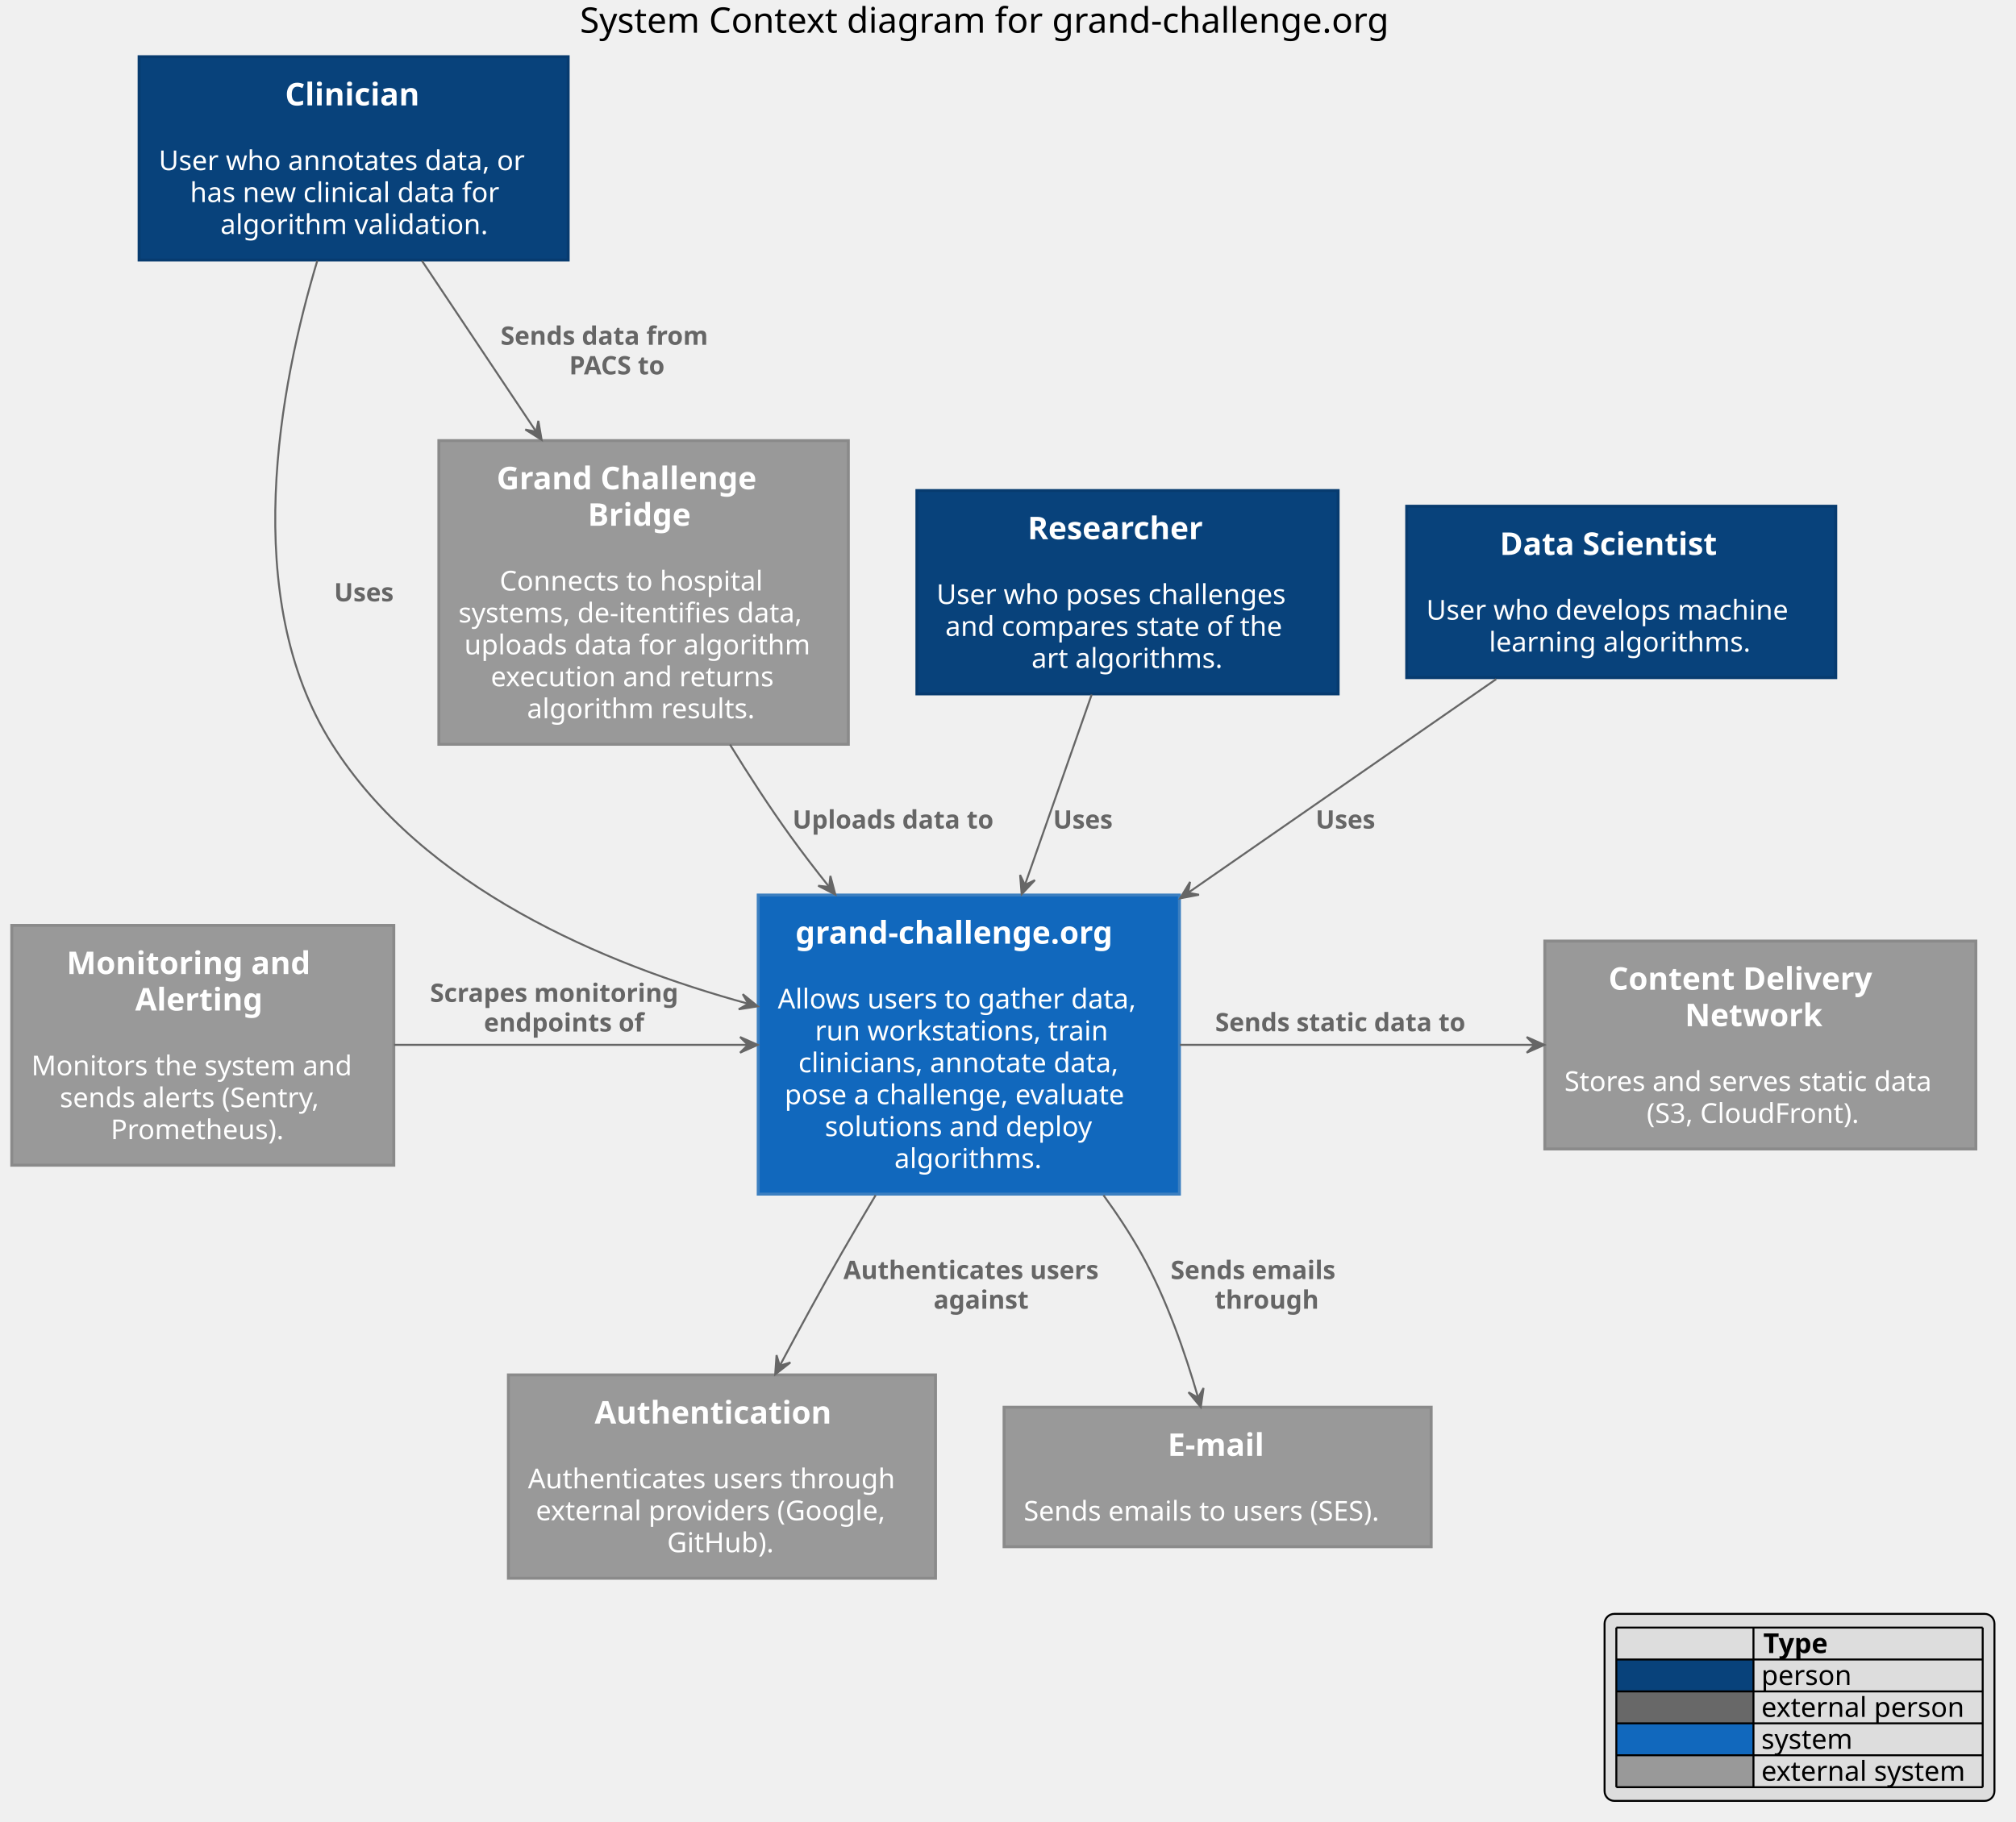
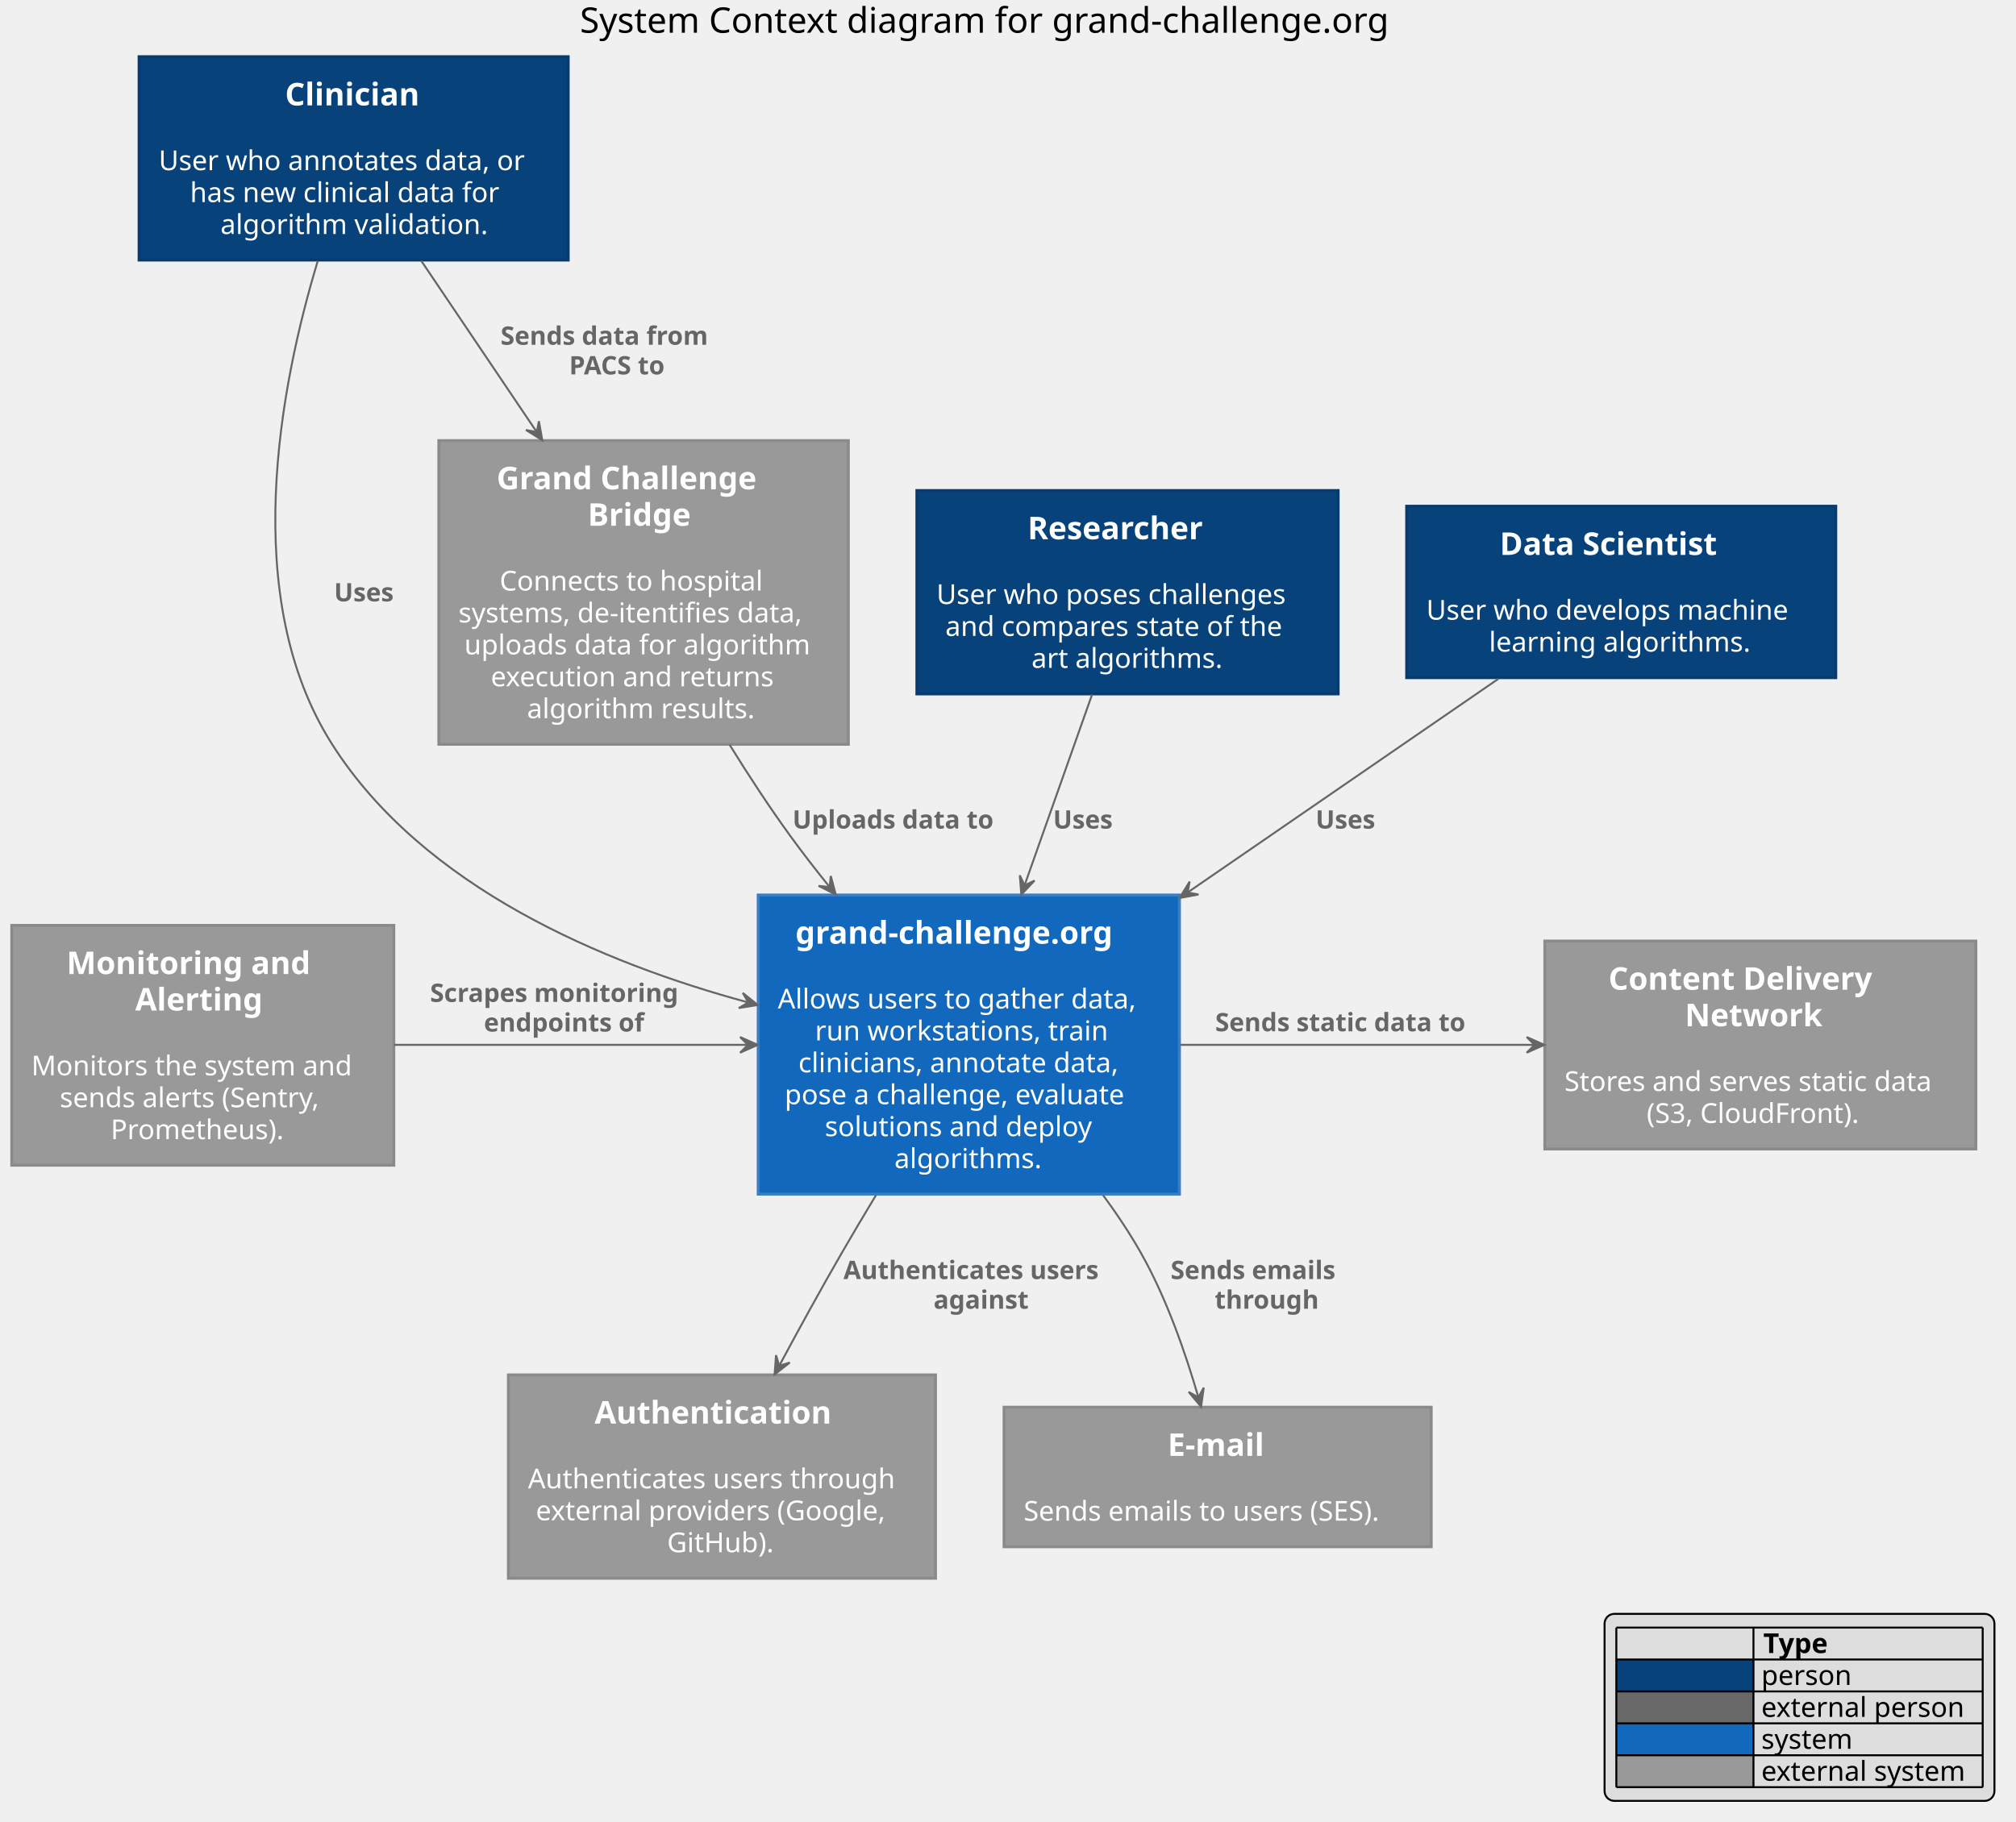
<svg xmlns="http://www.w3.org/2000/svg" contentScriptType="application/ecmascript" contentStyleType="text/css" height="930px" preserveAspectRatio="none" style="width:1029px;height:930px;" version="1.1" viewBox="0 0 1029 930" width="1029px" zoomAndPan="magnify">
  <defs />
  <g>
    <text fill="#000000" font-family="sans-serif" font-size="18" lengthAdjust="spacingAndGlyphs" textLength="435" x="296" y="16.708">System Context diagram for grand-challenge.org</text>
    <rect fill="#08427B" height="103.812" style="stroke: #073B6F; stroke-width: 1.5;" width="219" x="71" y="28.953" />
    <text fill="#FFFFFF" font-family="sans-serif" font-size="16" font-weight="bold" lengthAdjust="spacingAndGlyphs" textLength="70" x="145.5" y="53.805">Clinician</text>
    <text fill="#FFFFFF" font-family="sans-serif" font-size="14" lengthAdjust="spacingAndGlyphs" textLength="0" x="182.5" y="70.573" />
    <text fill="#FFFFFF" font-family="sans-serif" font-size="14" lengthAdjust="spacingAndGlyphs" textLength="195" x="81" y="86.87">User who annotates data, or</text>
    <text fill="#FFFFFF" font-family="sans-serif" font-size="14" lengthAdjust="spacingAndGlyphs" textLength="163" x="97" y="103.167">has new clinical data for</text>
    <text fill="#FFFFFF" font-family="sans-serif" font-size="14" lengthAdjust="spacingAndGlyphs" textLength="136" x="112.5" y="119.464">algorithm validation.</text>
    <rect fill="#08427B" height="103.812" style="stroke: #073B6F; stroke-width: 1.5;" width="215" x="468" y="250.453" />
    <text fill="#FFFFFF" font-family="sans-serif" font-size="16" font-weight="bold" lengthAdjust="spacingAndGlyphs" textLength="102" x="524.5" y="275.305">Researcher</text>
    <text fill="#FFFFFF" font-family="sans-serif" font-size="14" lengthAdjust="spacingAndGlyphs" textLength="0" x="577.5" y="292.073" />
    <text fill="#FFFFFF" font-family="sans-serif" font-size="14" lengthAdjust="spacingAndGlyphs" textLength="191" x="478" y="308.37">User who poses challenges</text>
    <text fill="#FFFFFF" font-family="sans-serif" font-size="14" lengthAdjust="spacingAndGlyphs" textLength="182" x="482.5" y="324.667">and compares state of the</text>
    <text fill="#FFFFFF" font-family="sans-serif" font-size="14" lengthAdjust="spacingAndGlyphs" textLength="98" x="526.5" y="340.964">art algorithms.</text>
    <rect fill="#08427B" height="87.516" style="stroke: #073B6F; stroke-width: 1.5;" width="219" x="718" y="258.453" />
    <text fill="#FFFFFF" font-family="sans-serif" font-size="16" font-weight="bold" lengthAdjust="spacingAndGlyphs" textLength="124" x="765.5" y="283.305">Data Scientist</text>
    <text fill="#FFFFFF" font-family="sans-serif" font-size="14" lengthAdjust="spacingAndGlyphs" textLength="0" x="829.5" y="300.073" />
    <text fill="#FFFFFF" font-family="sans-serif" font-size="14" lengthAdjust="spacingAndGlyphs" textLength="195" x="728" y="316.37">User who develops machine</text>
    <text fill="#FFFFFF" font-family="sans-serif" font-size="14" lengthAdjust="spacingAndGlyphs" textLength="135" x="760" y="332.667">learning algorithms.</text>
    <rect fill="#1168BD" height="152.703" style="stroke: #3C7FC0; stroke-width: 1.5;" width="215" x="387" y="456.953" />
    <text fill="#FFFFFF" font-family="sans-serif" font-size="16" font-weight="bold" lengthAdjust="spacingAndGlyphs" textLength="177" x="406" y="481.805">grand-challenge.org</text>
    <text fill="#FFFFFF" font-family="sans-serif" font-size="14" lengthAdjust="spacingAndGlyphs" textLength="0" x="496.5" y="498.573" />
    <text fill="#FFFFFF" font-family="sans-serif" font-size="14" lengthAdjust="spacingAndGlyphs" textLength="191" x="397" y="514.87">Allows users to gather data,</text>
    <text fill="#FFFFFF" font-family="sans-serif" font-size="14" lengthAdjust="spacingAndGlyphs" textLength="153" x="416" y="531.167">run workstations, train</text>
    <text fill="#FFFFFF" font-family="sans-serif" font-size="14" lengthAdjust="spacingAndGlyphs" textLength="170" x="407.5" y="547.464">clinicians, annotate data,</text>
    <text fill="#FFFFFF" font-family="sans-serif" font-size="14" lengthAdjust="spacingAndGlyphs" textLength="184" x="400.5" y="563.761">pose a challenge, evaluate</text>
    <text fill="#FFFFFF" font-family="sans-serif" font-size="14" lengthAdjust="spacingAndGlyphs" textLength="143" x="421" y="580.058">solutions and deploy</text>
    <text fill="#FFFFFF" font-family="sans-serif" font-size="14" lengthAdjust="spacingAndGlyphs" textLength="76" x="456.5" y="596.355">algorithms.</text>
    <rect fill="#999999" height="155.031" style="stroke: #8A8A8A; stroke-width: 1.5;" width="209" x="224" y="224.953" />
    <text fill="#FFFFFF" font-family="sans-serif" font-size="16" font-weight="bold" lengthAdjust="spacingAndGlyphs" textLength="144" x="253.5" y="249.805">Grand Challenge</text>
    <text fill="#FFFFFF" font-family="sans-serif" font-size="16" font-weight="bold" lengthAdjust="spacingAndGlyphs" textLength="57" x="300" y="268.43">Bridge</text>
    <text fill="#FFFFFF" font-family="sans-serif" font-size="14" lengthAdjust="spacingAndGlyphs" textLength="0" x="330.5" y="285.198" />
    <text fill="#FFFFFF" font-family="sans-serif" font-size="14" lengthAdjust="spacingAndGlyphs" textLength="143" x="255" y="301.495">Connects to hospital</text>
    <text fill="#FFFFFF" font-family="sans-serif" font-size="14" lengthAdjust="spacingAndGlyphs" textLength="185" x="234" y="317.792">systems, de-itentifies data,</text>
    <text fill="#FFFFFF" font-family="sans-serif" font-size="14" lengthAdjust="spacingAndGlyphs" textLength="179" x="237" y="334.089">uploads data for algorithm</text>
    <text fill="#FFFFFF" font-family="sans-serif" font-size="14" lengthAdjust="spacingAndGlyphs" textLength="152" x="250.5" y="350.386">execution and returns</text>
    <text fill="#FFFFFF" font-family="sans-serif" font-size="14" lengthAdjust="spacingAndGlyphs" textLength="119" x="269" y="366.683">algorithm results.</text>
    <rect fill="#999999" height="103.812" style="stroke: #8A8A8A; stroke-width: 1.5;" width="218" x="259.5" y="701.953" />
    <text fill="#FFFFFF" font-family="sans-serif" font-size="16" font-weight="bold" lengthAdjust="spacingAndGlyphs" textLength="130" x="303.5" y="726.805">Authentication</text>
    <text fill="#FFFFFF" font-family="sans-serif" font-size="14" lengthAdjust="spacingAndGlyphs" textLength="0" x="370.5" y="743.573" />
    <text fill="#FFFFFF" font-family="sans-serif" font-size="14" lengthAdjust="spacingAndGlyphs" textLength="198" x="269.5" y="759.87">Authenticates users through</text>
    <text fill="#FFFFFF" font-family="sans-serif" font-size="14" lengthAdjust="spacingAndGlyphs" textLength="186" x="273.5" y="776.167">external providers (Google,</text>
    <text fill="#FFFFFF" font-family="sans-serif" font-size="14" lengthAdjust="spacingAndGlyphs" textLength="56" x="340.5" y="792.464">GitHub).</text>
    <rect fill="#999999" height="122.438" style="stroke: #8A8A8A; stroke-width: 1.5;" width="195" x="6" y="472.453" />
    <text fill="#FFFFFF" font-family="sans-serif" font-size="16" font-weight="bold" lengthAdjust="spacingAndGlyphs" textLength="133" x="34" y="497.305">Monitoring and</text>
    <text fill="#FFFFFF" font-family="sans-serif" font-size="16" font-weight="bold" lengthAdjust="spacingAndGlyphs" textLength="69" x="69" y="515.93">Alerting</text>
    <text fill="#FFFFFF" font-family="sans-serif" font-size="14" lengthAdjust="spacingAndGlyphs" textLength="0" x="105.5" y="532.698" />
    <text fill="#FFFFFF" font-family="sans-serif" font-size="14" lengthAdjust="spacingAndGlyphs" textLength="171" x="16" y="548.995">Monitors the system and</text>
    <text fill="#FFFFFF" font-family="sans-serif" font-size="14" lengthAdjust="spacingAndGlyphs" textLength="142" x="30.5" y="565.292">sends alerts (Sentry,</text>
    <text fill="#FFFFFF" font-family="sans-serif" font-size="14" lengthAdjust="spacingAndGlyphs" textLength="94" x="56.5" y="581.589">Prometheus).</text>
    <rect fill="#999999" height="106.141" style="stroke: #8A8A8A; stroke-width: 1.5;" width="220" x="788.5" y="480.453" />
    <text fill="#FFFFFF" font-family="sans-serif" font-size="16" font-weight="bold" lengthAdjust="spacingAndGlyphs" textLength="149" x="821" y="505.305">Content Delivery</text>
    <text fill="#FFFFFF" font-family="sans-serif" font-size="16" font-weight="bold" lengthAdjust="spacingAndGlyphs" textLength="77" x="860" y="523.93">Network</text>
    <text fill="#FFFFFF" font-family="sans-serif" font-size="14" lengthAdjust="spacingAndGlyphs" textLength="0" x="900.5" y="540.698" />
    <text fill="#FFFFFF" font-family="sans-serif" font-size="14" lengthAdjust="spacingAndGlyphs" textLength="200" x="798.5" y="556.995">Stores and serves static data</text>
    <text fill="#FFFFFF" font-family="sans-serif" font-size="14" lengthAdjust="spacingAndGlyphs" textLength="116" x="840.5" y="573.292">(S3, CloudFront).</text>
    <rect fill="#999999" height="71.219" style="stroke: #8A8A8A; stroke-width: 1.5;" width="218" x="512.5" y="718.453" />
    <text fill="#FFFFFF" font-family="sans-serif" font-size="16" font-weight="bold" lengthAdjust="spacingAndGlyphs" textLength="51" x="596" y="743.305">E-mail</text>
    <text fill="#FFFFFF" font-family="sans-serif" font-size="14" lengthAdjust="spacingAndGlyphs" textLength="0" x="623.5" y="760.073" />
    <text fill="#FFFFFF" font-family="sans-serif" font-size="14" lengthAdjust="spacingAndGlyphs" textLength="198" x="522.5" y="776.37">Sends emails to users (SES).</text>
-     <path d="M557.221,354.582 C547.17,383.246 534.475,419.451 523.139,451.779 " fill="none" id="challenge_orgs-&gt;grand_challenge" style="stroke: #666666; stroke-width: 1.0;" />
-     <polygon fill="#666666" points="521.477,456.52,528.23,449.35,523.131,451.801,520.68,446.703,521.477,456.52" style="stroke: #666666; stroke-width: 1.0;" />
+     <path d="M557.42,354.563 C547.29,383.203 534.42,419.583 522.97,451.963 " fill="none" id="challenge_orgs-&gt;grand_challenge" style="stroke: #666666; stroke-width: 1.0;" />
+     <polygon fill="#666666" points="521.29,456.713,528.067,449.567,522.961,452.001,520.527,446.894,521.29,456.713" style="stroke: #666666; stroke-width: 1.0;" />
    <text fill="#666666" font-family="sans-serif" font-size="13" font-weight="bold" lengthAdjust="spacingAndGlyphs" textLength="35" x="537.5" y="423.02">Uses</text>
-     <path d="M763.688,346.719 C719.328,377.492 659.012,419.332 606.717,455.608 " fill="none" id="data_scientists-&gt;grand_challenge" style="stroke: #666666; stroke-width: 1.0;" />
-     <polygon fill="#666666" points="602.327,458.654,612.002,456.811,606.435,455.805,607.442,450.238,602.327,458.654" style="stroke: #666666; stroke-width: 1.0;" />
+     <path d="M764.87,346.523 C720.34,377.153 659.3,419.123 606.49,455.433 " fill="none" id="data_scientists-&gt;grand_challenge" style="stroke: #666666; stroke-width: 1.0;" />
+     <polygon fill="#666666" points="602.06,458.483,611.742,456.68,606.18,455.651,607.21,450.088,602.06,458.483" style="stroke: #666666; stroke-width: 1.0;" />
    <text fill="#666666" font-family="sans-serif" font-size="13" font-weight="bold" lengthAdjust="spacingAndGlyphs" textLength="35" x="671.5" y="423.02">Uses</text>
-     <path d="M161.944,133.137 C142.837,196.719 121.958,304.921 169.5,379.953 C215.907,453.194 307.682,492.15 381.905,512.462 " fill="none" id="clinicians-&gt;grand_challenge" style="stroke: #666666; stroke-width: 1.0;" />
-     <polygon fill="#666666" points="386.768,513.773,379.119,507.568,381.94,512.471,377.037,515.292,386.768,513.773" style="stroke: #666666; stroke-width: 1.0;" />
+     <path d="M162.22,133.153 C143.06,196.423 121.81,304.903 169.5,379.953 C215.94,453.053 307.72,491.723 381.93,511.803 " fill="none" id="clinicians-&gt;grand_challenge" style="stroke: #666666; stroke-width: 1.0;" />
+     <polygon fill="#666666" points="386.79,513.103,379.122,506.922,381.958,511.817,377.064,514.653,386.79,513.103" style="stroke: #666666; stroke-width: 1.0;" />
    <text fill="#666666" font-family="sans-serif" font-size="13" font-weight="bold" lengthAdjust="spacingAndGlyphs" textLength="35" x="170.5" y="307.02">Uses</text>
-     <path d="M215.387,133.165 C232.736,159.131 254.111,191.121 273.591,220.276 " fill="none" id="clinicians-&gt;grand_challenge_bridge" style="stroke: #666666; stroke-width: 1.0;" />
-     <polygon fill="#666666" points="276.451,224.556,274.777,214.85,273.673,220.399,268.125,219.295,276.451,224.556" style="stroke: #666666; stroke-width: 1.0;" />
+     <path d="M215.01,133.143 C232.52,159.103 254.19,191.243 273.89,220.453 " fill="none" id="clinicians-&gt;grand_challenge_bridge" style="stroke: #666666; stroke-width: 1.0;" />
+     <polygon fill="#666666" points="276.78,224.743,275.07,215.044,273.987,220.596,268.435,219.513,276.78,224.743" style="stroke: #666666; stroke-width: 1.0;" />
    <text fill="#666666" font-family="sans-serif" font-size="13" font-weight="bold" lengthAdjust="spacingAndGlyphs" textLength="124" x="255.5" y="176.02">Sends data from</text>
    <text fill="#666666" font-family="sans-serif" font-size="13" font-weight="bold" lengthAdjust="spacingAndGlyphs" textLength="59" x="290.5" y="191.153">PACS to</text>
-     <path d="M372.573,380.108 C382.294,395.92 392.875,412.216 403.5,426.953 C409.611,435.43 416.235,444.062 423.026,452.557 " fill="none" id="grand_challenge_bridge-&gt;grand_challenge" style="stroke: #666666; stroke-width: 1.0;" />
-     <polygon fill="#666666" points="426.372,456.715,423.846,447.196,423.238,452.82,417.614,452.211,426.372,456.715" style="stroke: #666666; stroke-width: 1.0;" />
+     <path d="M372.37,380.173 C382.15,395.963 392.8,412.243 403.5,426.953 C409.67,435.443 416.37,444.083 423.23,452.583 " fill="none" id="grand_challenge_bridge-&gt;grand_challenge" style="stroke: #666666; stroke-width: 1.0;" />
+     <polygon fill="#666666" points="426.61,456.743,424.039,447.236,423.457,452.863,417.83,452.281,426.61,456.743" style="stroke: #666666; stroke-width: 1.0;" />
    <text fill="#666666" font-family="sans-serif" font-size="13" font-weight="bold" lengthAdjust="spacingAndGlyphs" textLength="119" x="404.5" y="423.02">Uploads data to</text>
-     <path d="M446.938,610.22 C440.981,620.173 435.04,630.27 429.5,639.953 C418.967,658.364 407.899,678.715 398.126,697.066 " fill="none" id="grand_challenge-&gt;oauth" style="stroke: #666666; stroke-width: 1.0;" />
-     <polygon fill="#666666" points="395.67,701.686,403.427,695.616,398.017,697.271,396.363,691.861,395.67,701.686" style="stroke: #666666; stroke-width: 1.0;" />
+     <path d="M447.11,610.203 C441.1,620.163 435.09,630.263 429.5,639.953 C418.86,658.373 407.68,678.763 397.84,697.093 " fill="none" id="grand_challenge-&gt;oauth" style="stroke: #666666; stroke-width: 1.0;" />
+     <polygon fill="#666666" points="395.37,701.703,403.146,695.659,397.731,697.296,396.094,691.881,395.37,701.703" style="stroke: #666666; stroke-width: 1.0;" />
    <text fill="#666666" font-family="sans-serif" font-size="13" font-weight="bold" lengthAdjust="spacingAndGlyphs" textLength="147" x="430.5" y="653.02">Authenticates users</text>
    <text fill="#666666" font-family="sans-serif" font-size="13" font-weight="bold" lengthAdjust="spacingAndGlyphs" textLength="55" x="476.5" y="668.153">against</text>
-     <path d="M563.246,610.227 C570.272,619.882 576.879,629.906 582.5,639.953 C595.366,662.949 605.013,690.918 611.494,713.397 " fill="none" id="grand_challenge-&gt;mail" style="stroke: #666666; stroke-width: 1.0;" />
-     <polygon fill="#666666" points="612.91,718.398,614.307,708.649,611.548,713.588,606.61,710.829,612.91,718.398" style="stroke: #666666; stroke-width: 1.0;" />
+     <path d="M563.02,610.173 C570.13,619.833 576.81,629.883 582.5,639.953 C595.44,662.893 605.14,690.853 611.62,713.223 " fill="none" id="grand_challenge-&gt;mail" style="stroke: #666666; stroke-width: 1.0;" />
+     <polygon fill="#666666" points="613.04,718.203,614.414,708.451,611.666,713.395,606.721,710.648,613.04,718.203" style="stroke: #666666; stroke-width: 1.0;" />
    <text fill="#666666" font-family="sans-serif" font-size="13" font-weight="bold" lengthAdjust="spacingAndGlyphs" textLength="98" x="597.5" y="653.02">Sends emails</text>
    <text fill="#666666" font-family="sans-serif" font-size="13" font-weight="bold" lengthAdjust="spacingAndGlyphs" textLength="58" x="620" y="668.153">through</text>
-     <path d="M602.234,533.453 C658.051,533.453 726.247,533.453 783.134,533.453 " fill="none" id="grand_challenge-&gt;cdn" style="stroke: #666666; stroke-width: 1.0;" />
-     <polygon fill="#666666" points="788.253,533.453,779.253,529.453,783.253,533.453,779.253,537.453,788.253,533.453" style="stroke: #666666; stroke-width: 1.0;" />
+     <path d="M602.23,533.453 C658.05,533.453 726.25,533.453 783.13,533.453 " fill="none" id="grand_challenge-&gt;cdn" style="stroke: #666666; stroke-width: 1.0;" />
+     <polygon fill="#666666" points="788.25,533.453,779.25,529.453,783.25,533.453,779.25,537.453,788.25,533.453" style="stroke: #666666; stroke-width: 1.0;" />
    <text fill="#666666" font-family="sans-serif" font-size="13" font-weight="bold" lengthAdjust="spacingAndGlyphs" textLength="150" x="620.25" y="526.52">Sends static data to</text>
-     <path d="M201.157,533.453 C255.939,533.453 324.531,533.453 381.611,533.453 " fill="none" id="monitoring-&gt;grand_challenge" style="stroke: #666666; stroke-width: 1.0;" />
-     <polygon fill="#666666" points="386.747,533.453,377.747,529.453,381.747,533.453,377.747,537.453,386.747,533.453" style="stroke: #666666; stroke-width: 1.0;" />
+     <path d="M201.16,533.453 C255.94,533.453 324.53,533.453 381.61,533.453 " fill="none" id="monitoring-&gt;grand_challenge" style="stroke: #666666; stroke-width: 1.0;" />
+     <polygon fill="#666666" points="386.75,533.453,377.75,529.453,381.75,533.453,377.75,537.453,386.75,533.453" style="stroke: #666666; stroke-width: 1.0;" />
    <text fill="#666666" font-family="sans-serif" font-size="13" font-weight="bold" lengthAdjust="spacingAndGlyphs" textLength="144" x="219.5" y="511.52">Scrapes monitoring</text>
    <text fill="#666666" font-family="sans-serif" font-size="13" font-weight="bold" lengthAdjust="spacingAndGlyphs" textLength="94" x="247" y="526.653">endpoints of</text>
    <rect fill="#DDDDDD" height="95.484" rx="5" ry="5" style="stroke: #000000; stroke-width: 1.0;" width="199" x="819" y="823.953" />
    <text fill="#000000" font-family="sans-serif" font-size="14" font-weight="bold" lengthAdjust="spacingAndGlyphs" textLength="0" x="895" y="843.948" />
    <text fill="#000000" font-family="sans-serif" font-size="14" font-weight="bold" lengthAdjust="spacingAndGlyphs" textLength="39" x="900" y="843.948">Type</text>
    <rect fill="#08427B" height="16.297" style="stroke: none; stroke-width: 1.0;" width="70" x="825" y="847.25" />
    <text fill="#000000" font-family="sans-serif" font-size="14" lengthAdjust="spacingAndGlyphs" textLength="0" x="849" y="860.245" />
    <text fill="#000000" font-family="sans-serif" font-size="14" lengthAdjust="spacingAndGlyphs" textLength="49" x="899" y="860.245">person</text>
    <rect fill="#686868" height="16.297" style="stroke: none; stroke-width: 1.0;" width="70" x="825" y="863.547" />
    <text fill="#000000" font-family="sans-serif" font-size="14" lengthAdjust="spacingAndGlyphs" textLength="0" x="849" y="876.542" />
    <text fill="#000000" font-family="sans-serif" font-size="14" lengthAdjust="spacingAndGlyphs" textLength="108" x="899" y="876.542">external person</text>
    <rect fill="#1168BD" height="16.297" style="stroke: none; stroke-width: 1.0;" width="70" x="825" y="879.844" />
    <text fill="#000000" font-family="sans-serif" font-size="14" lengthAdjust="spacingAndGlyphs" textLength="0" x="837" y="892.839" />
    <text fill="#000000" font-family="sans-serif" font-size="14" lengthAdjust="spacingAndGlyphs" textLength="50" x="899" y="892.839">system</text>
    <rect fill="#999999" height="16.297" style="stroke: none; stroke-width: 1.0;" width="70" x="825" y="896.141" />
    <text fill="#000000" font-family="sans-serif" font-size="14" lengthAdjust="spacingAndGlyphs" textLength="0" x="849" y="909.136" />
    <text fill="#000000" font-family="sans-serif" font-size="14" lengthAdjust="spacingAndGlyphs" textLength="109" x="899" y="909.136">external system</text>
    <line style="stroke: #000000; stroke-width: 1.0;" x1="825" x2="1012" y1="830.953" y2="830.953" />
    <line style="stroke: #000000; stroke-width: 1.0;" x1="825" x2="1012" y1="847.25" y2="847.25" />
    <line style="stroke: #000000; stroke-width: 1.0;" x1="825" x2="1012" y1="863.547" y2="863.547" />
    <line style="stroke: #000000; stroke-width: 1.0;" x1="825" x2="1012" y1="879.844" y2="879.844" />
    <line style="stroke: #000000; stroke-width: 1.0;" x1="825" x2="1012" y1="896.141" y2="896.141" />
    <line style="stroke: #000000; stroke-width: 1.0;" x1="825" x2="1012" y1="912.438" y2="912.438" />
    <line style="stroke: #000000; stroke-width: 1.0;" x1="825" x2="825" y1="830.953" y2="912.438" />
    <line style="stroke: #000000; stroke-width: 1.0;" x1="895" x2="895" y1="830.953" y2="912.438" />
    <line style="stroke: #000000; stroke-width: 1.0;" x1="1012" x2="1012" y1="830.953" y2="912.438" />
  </g>
</svg>
